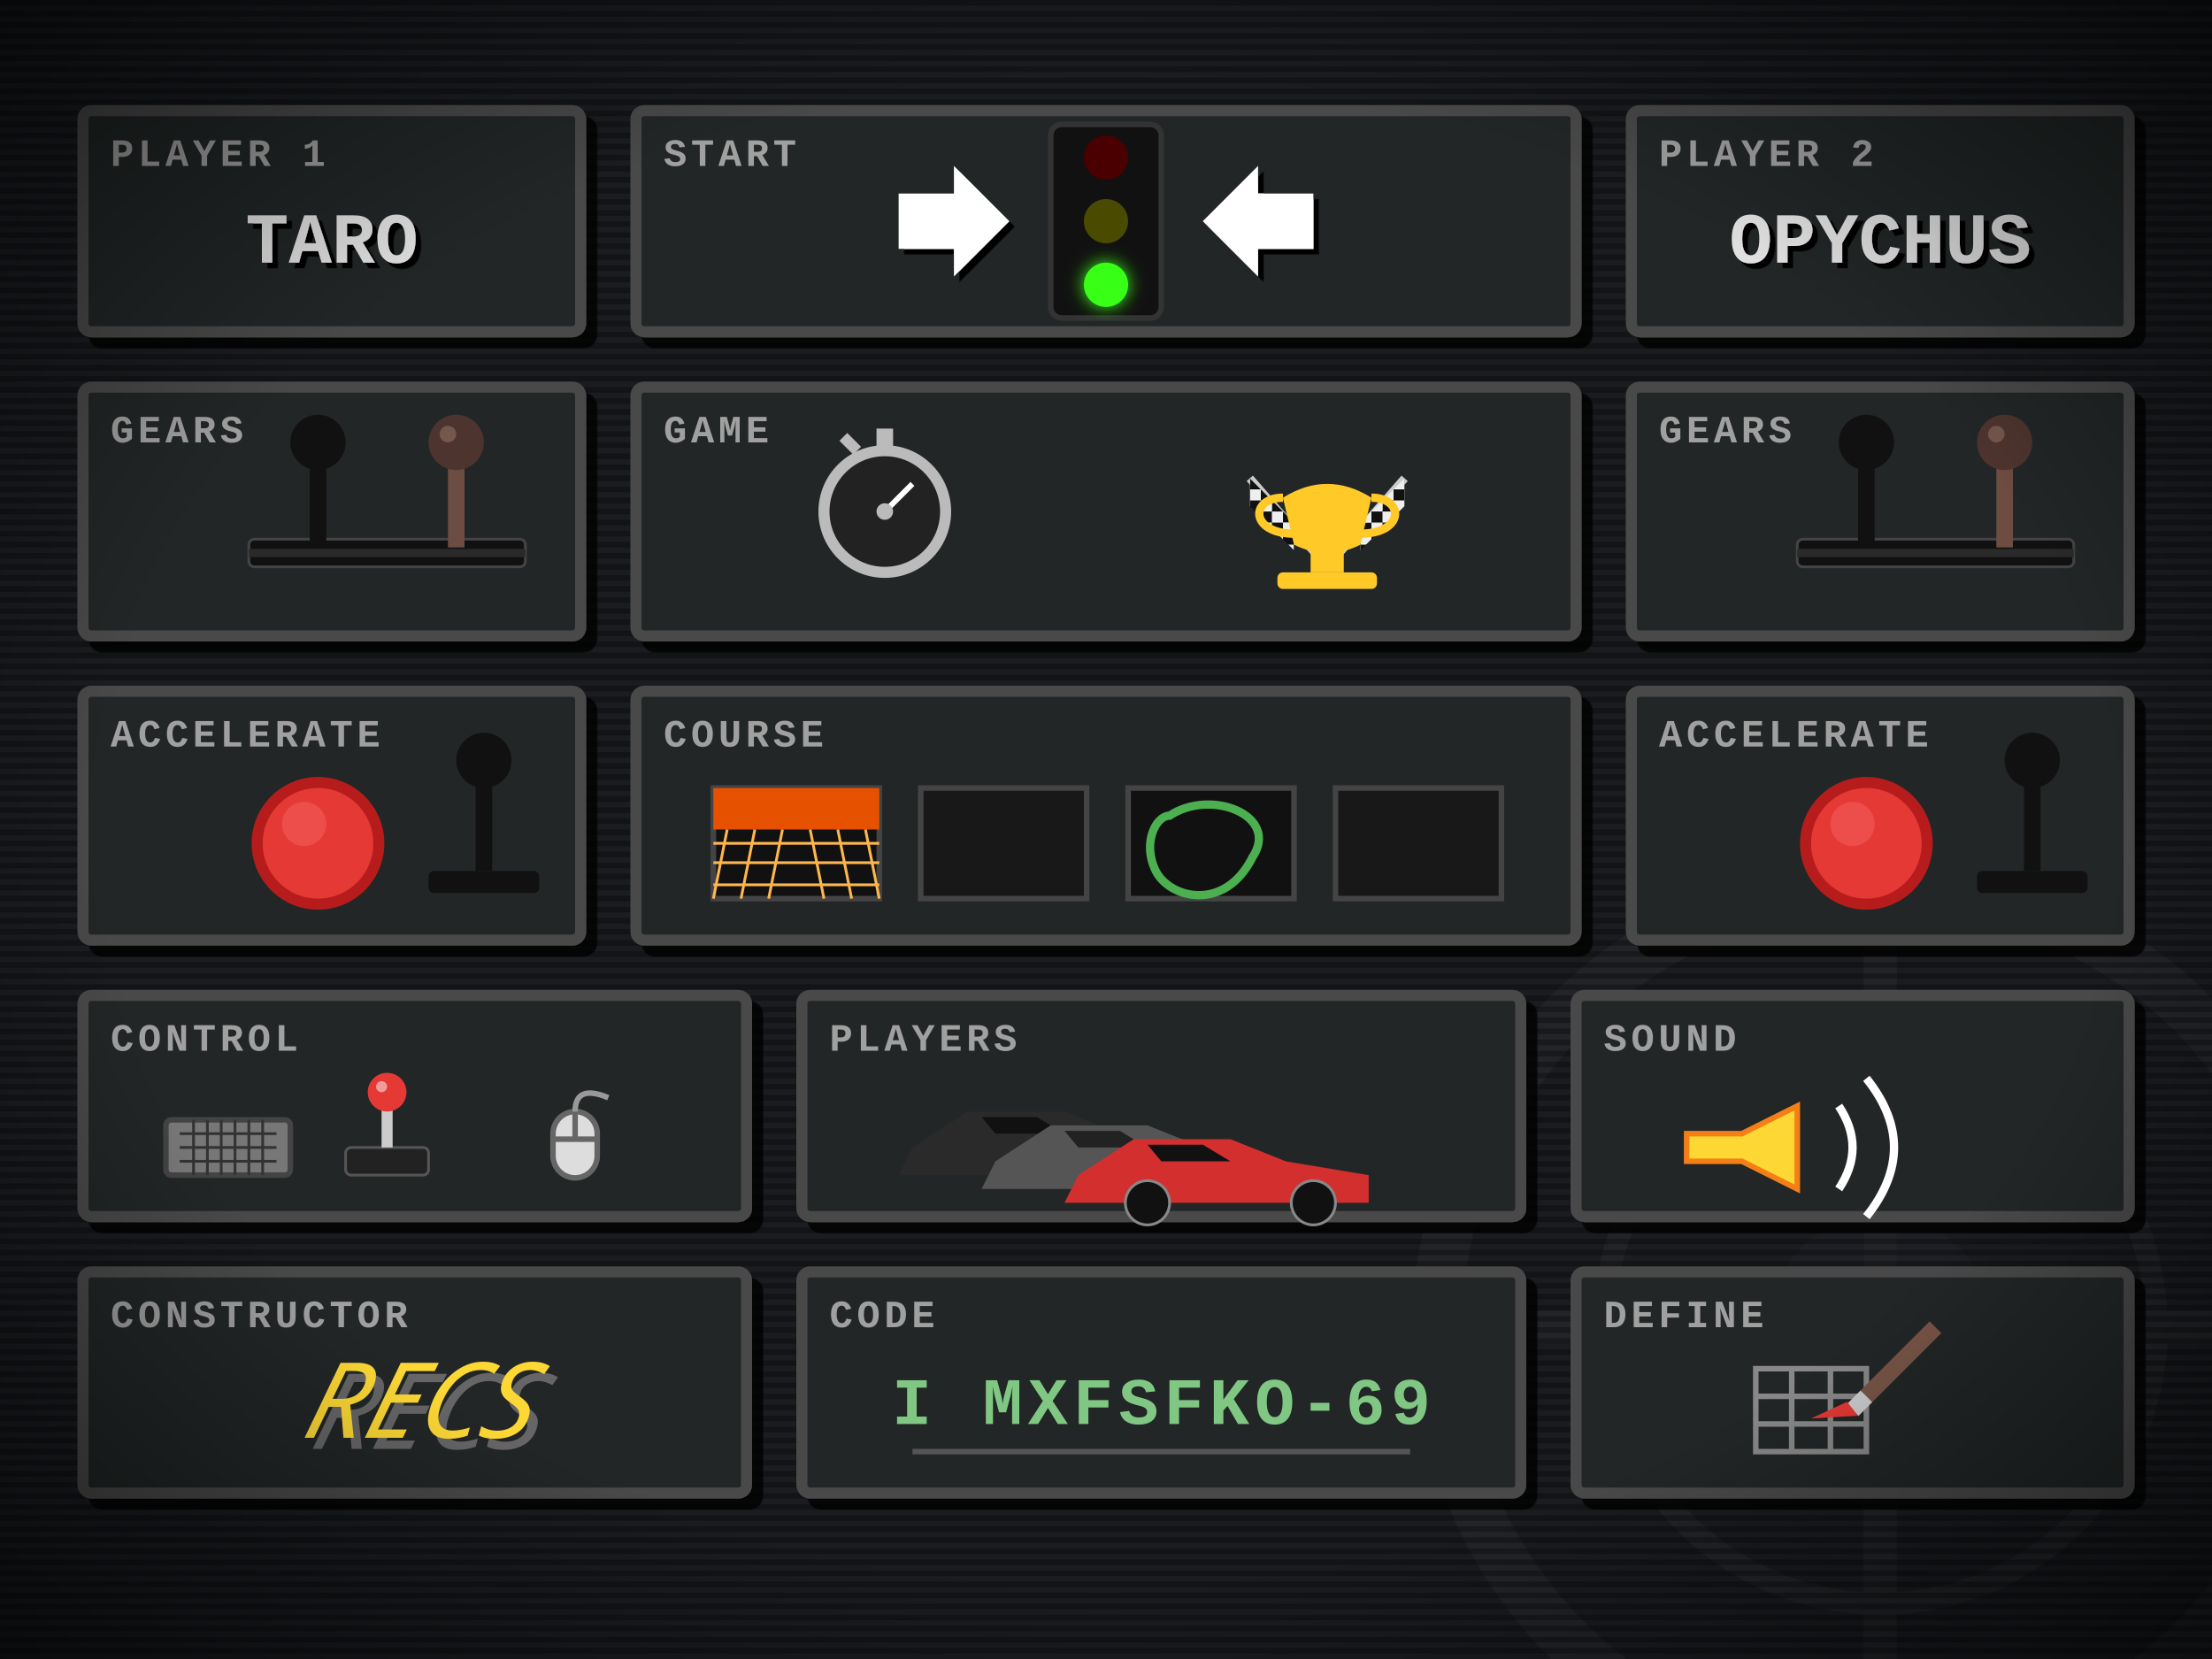
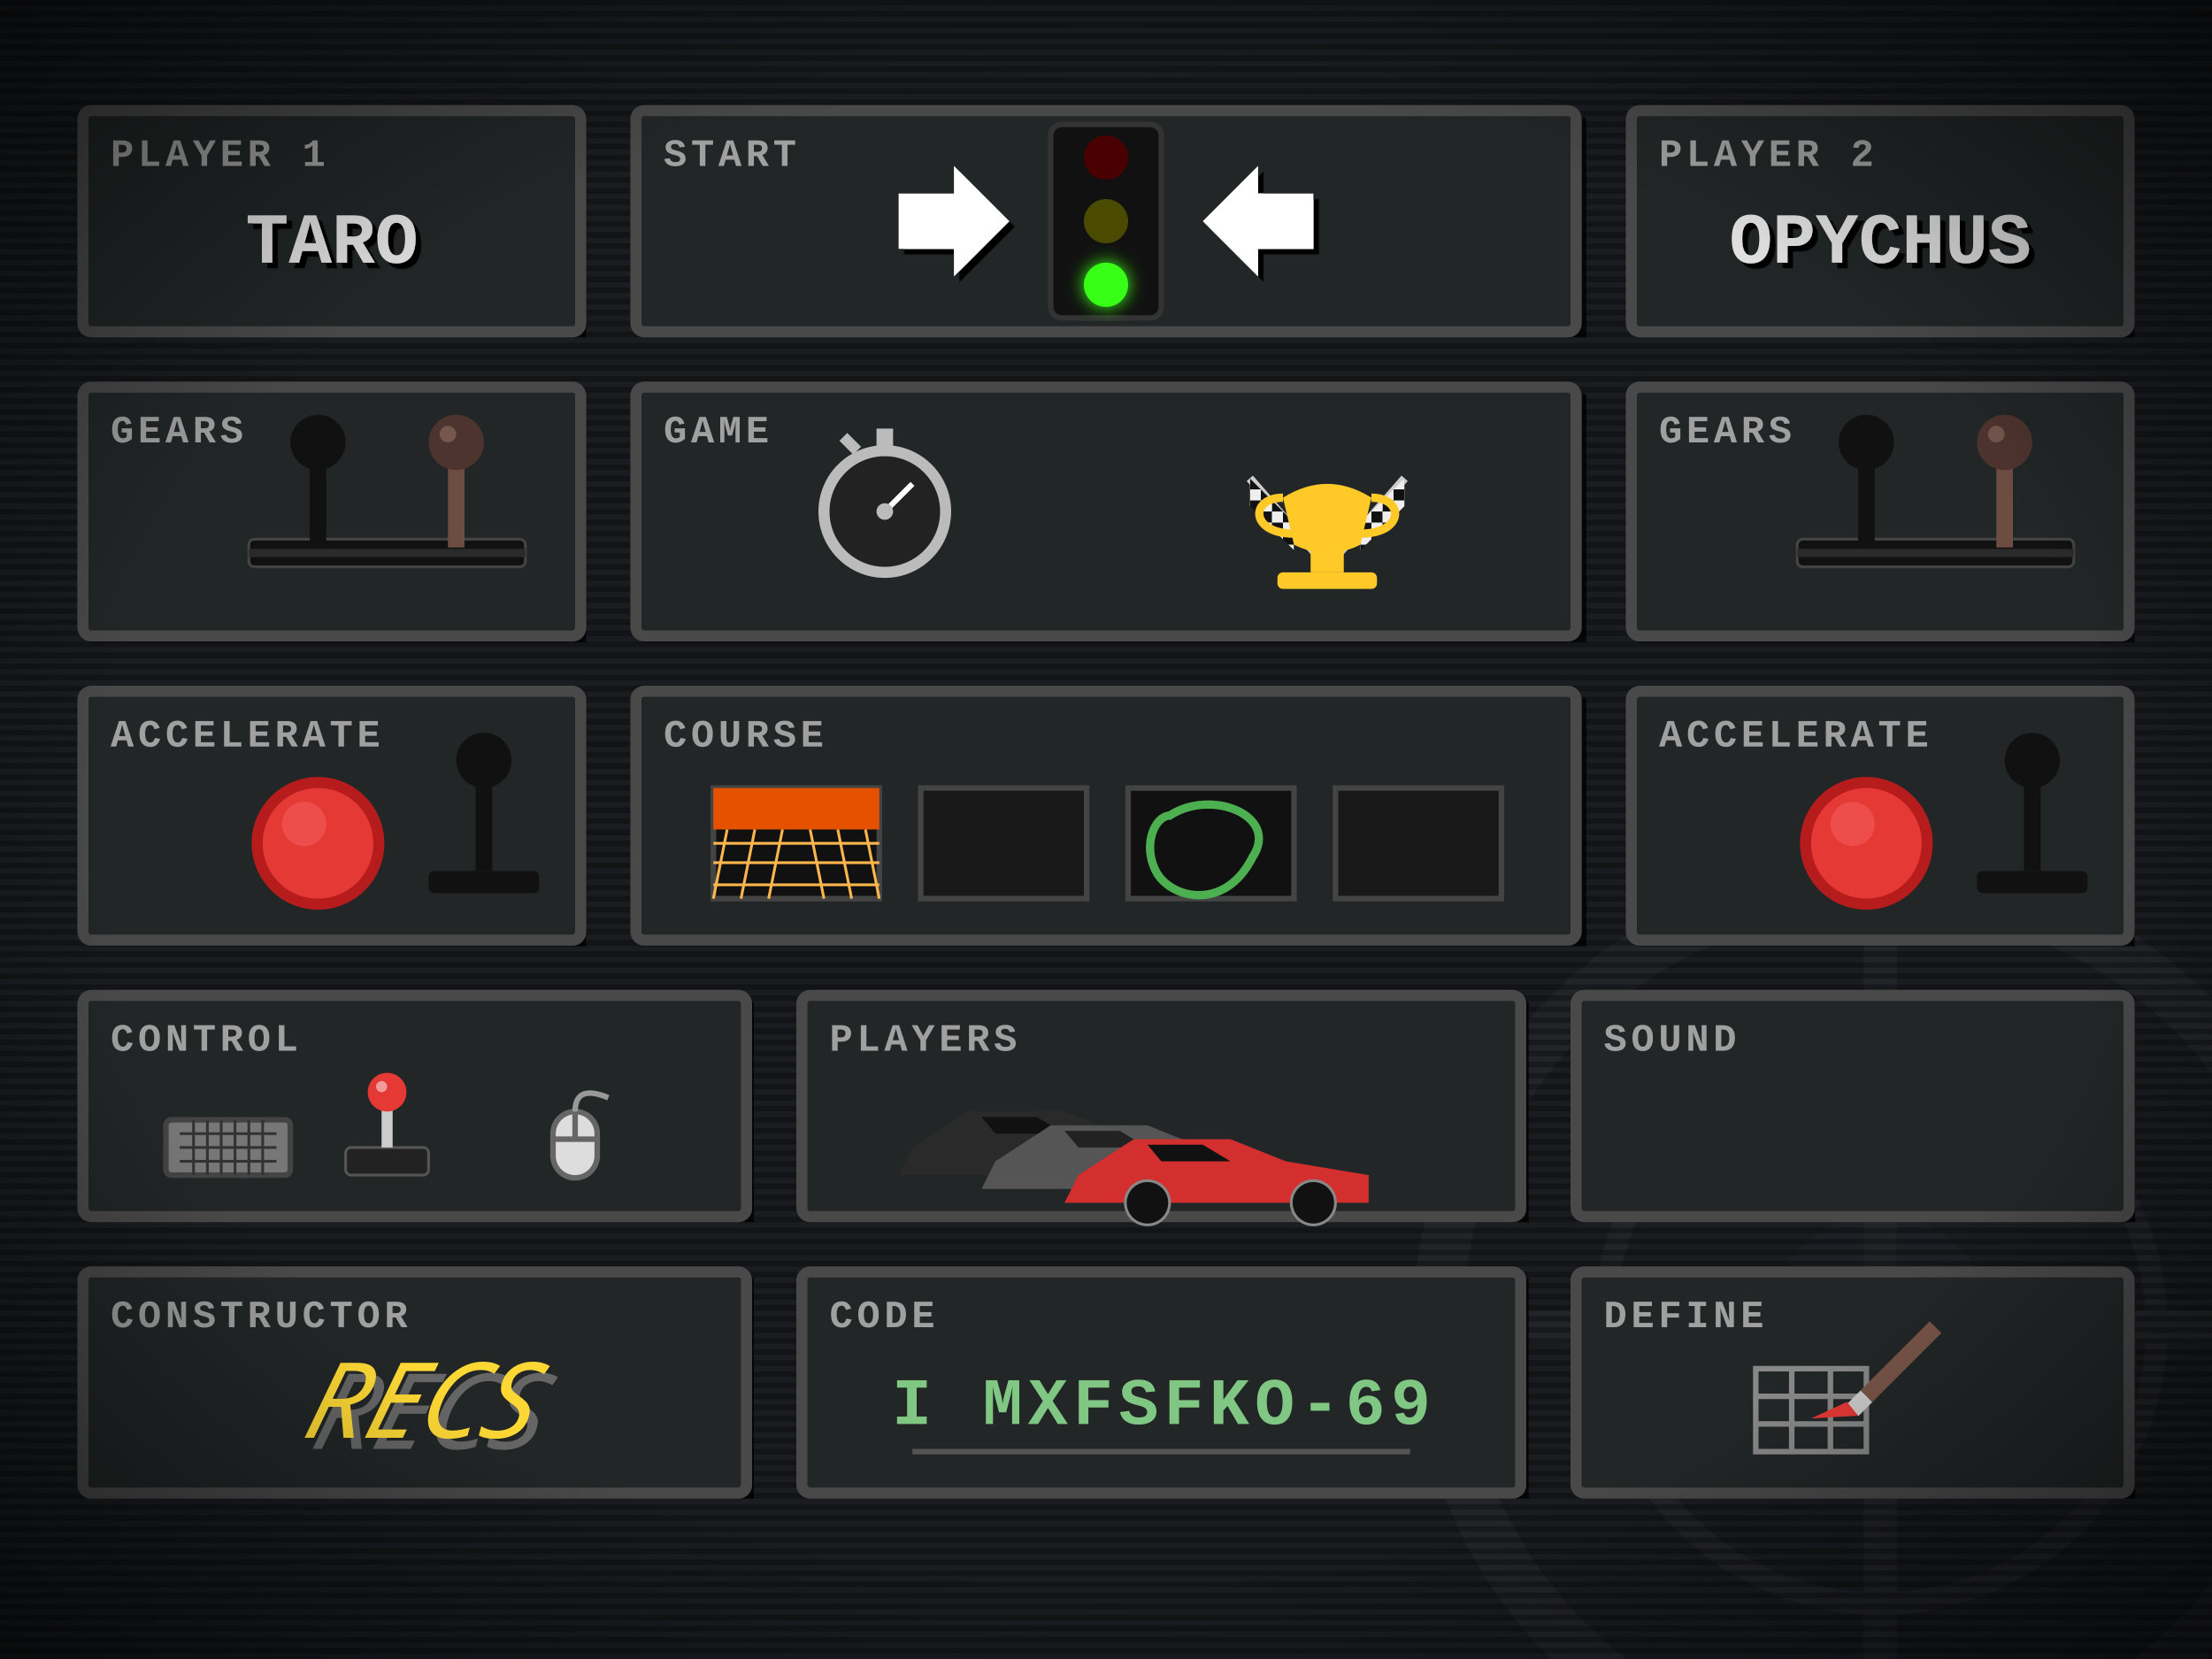
- <svg xmlns="http://www.w3.org/2000/svg" viewBox="0 0 800 600" width="800" height="600">
-   <defs>
-     <filter id="shadow" x="-10%" y="-10%" width="130%" height="130%">
+ <svg xmlns="http://www.w3.org/2000/svg" viewBox="0 0 800 600" width="800" height="600" version="1.1" id="svg62">
+   <defs id="defs13">
+     <filter id="shadow" x="-0.011" y="-0.025" width="1.022" height="1.05">
      <feDropShadow dx="4" dy="4" stdDeviation="0" flood-color="#000" flood-opacity="0.8" />
    </filter>
-     <filter id="glow-green" x="-50%" y="-50%" width="200%" height="200%">
-       <feGaussianBlur stdDeviation="3" result="blur" />
-       <feMerge>
-         <feMergeNode in="blur" />
-         <feMergeNode in="SourceGraphic" />
+     <filter id="glow-green" x="-0.45" y="-0.45" width="1.9" height="1.9">
+       <feGaussianBlur stdDeviation="3" result="blur" id="feGaussianBlur1" />
+       <feMerge id="feMerge2">
+         <feMergeNode in="blur" id="feMergeNode1" />
+         <feMergeNode in="SourceGraphic" id="feMergeNode2" />
      </feMerge>
    </filter>
    <pattern id="scanlines" width="4" height="4" patternUnits="userSpaceOnUse">
-       <rect width="4" height="2" fill="#000" opacity="0.3" />
+       <rect width="4" height="2" fill="#000" opacity="0.3" id="rect2" />
    </pattern>
    <radialGradient id="vignette" cx="50%" cy="50%" r="75%">
-       <stop offset="60%" stop-color="#000" stop-opacity="0" />
-       <stop offset="100%" stop-color="#000" stop-opacity="0.7" />
+       <stop offset="60%" stop-color="#000" stop-opacity="0" id="stop2" />
+       <stop offset="100%" stop-color="#000" stop-opacity="0.7" id="stop3" />
    </radialGradient>
    <pattern id="checker" width="8" height="8" patternUnits="userSpaceOnUse">
-       <rect width="4" height="4" fill="#111" />
-       <rect x="4" y="4" width="4" height="4" fill="#111" />
-       <rect x="4" width="4" height="4" fill="#eee" />
-       <rect y="4" width="4" height="4" fill="#eee" />
+       <rect width="4" height="4" fill="#111" id="rect3" />
+       <rect x="4" y="4" width="4" height="4" fill="#111" id="rect4" />
+       <rect x="4" width="4" height="4" fill="#eee" id="rect5" />
+       <rect y="4" width="4" height="4" fill="#eee" id="rect6" />
    </pattern>
    <g id="gear_content">
-       <rect x="60" y="55" width="100" height="10" fill="#111" rx="2" stroke="#444" stroke-width="1" />
-       <line x1="60" y1="60" x2="160" y2="60" stroke="#2a2a2a" stroke-width="3" />
-       <line x1="85" y1="58" x2="85" y2="20" stroke="#111" stroke-width="6" />
-       <circle cx="85" cy="20" r="10" fill="#111" />
-       <line x1="135" y1="58" x2="135" y2="20" stroke="#6d4c41" stroke-width="6" />
-       <circle cx="135" cy="20" r="10" fill="#4e342e" />
-       <circle cx="132" cy="17" r="3" fill="#8d6e63" opacity="0.6" />
+       <rect x="60" y="55" width="100" height="10" fill="#111" rx="2" stroke="#444" stroke-width="1" id="rect7" />
+       <line x1="60" y1="60" x2="160" y2="60" stroke="#2a2a2a" stroke-width="3" id="line7" />
+       <line x1="85" y1="58" x2="85" y2="20" stroke="#111" stroke-width="6" id="line8" />
+       <circle cx="85" cy="20" r="10" fill="#111" id="circle8" />
+       <line x1="135" y1="58" x2="135" y2="20" stroke="#6d4c41" stroke-width="6" id="line9" />
+       <circle cx="135" cy="20" r="10" fill="#4e342e" id="circle9" />
+       <circle cx="132" cy="17" r="3" fill="#8d6e63" opacity="0.6" id="circle10" />
    </g>
    <g id="accel_content">
-       <circle cx="85" cy="55" r="22" fill="#e53935" stroke="#b71c1c" stroke-width="4" />
-       <circle cx="80" cy="48" r="8" fill="#ef5350" opacity="0.8" />
-       <rect x="125" y="65" width="40" height="8" fill="#111" rx="2" />
-       <line x1="145" y1="65" x2="145" y2="25" stroke="#111" stroke-width="6" />
-       <circle cx="145" cy="25" r="10" fill="#111" />
+       <circle cx="85" cy="55" r="22" fill="#e53935" stroke="#b71c1c" stroke-width="4" id="circle11" />
+       <circle cx="80" cy="48" r="8" fill="#ef5350" opacity="0.8" id="circle12" />
+       <rect x="125" y="65" width="40" height="8" fill="#111" rx="2" id="rect12" />
+       <line x1="145" y1="65" x2="145" y2="25" stroke="#111" stroke-width="6" id="line12" />
+       <circle cx="145" cy="25" r="10" fill="#111" id="circle13" />
    </g>
-     <style>
+     <style id="style13">
            .box { fill: #242528; stroke: #4a4a4a; stroke-width: 4; rx: 3; filter: url(#shadow); }
            .start-box { fill: #242528; stroke: #e53935; stroke-width: 5; rx: 3; filter: url(#shadow); }
            .title { fill: #a0a0a0; font-family: 'Courier New', Courier, monospace; font-size: 14px; font-weight: bold; letter-spacing: 1.5px; text-transform: uppercase; }
            .val { fill: #e0e0e0; font-family: 'Courier New', Courier, monospace; font-size: 26px; font-weight: 900; text-transform: uppercase; }
            .code-text { fill: #81c784; font-family: 'Courier New', Courier, monospace; font-size: 24px; font-weight: bold; letter-spacing: 2px; }
            .recs-text { font-family: 'Impact', 'Arial Black', sans-serif; font-size: 38px; font-style: italic; text-transform: uppercase; }
        </style>
  </defs>
-   <rect width="100%" height="100%" fill="#1a1c20" />
-   <g transform="translate(680, 480)" stroke="#2c2f35" fill="none" opacity="0.4">
-     <circle r="160" stroke-width="18" />
-     <circle r="100" stroke-width="8" />
-     <path d="M -180,0 L 180,0 M 0,-180 L 0,180" stroke-width="12" />
-     <circle r="40" fill="#2c2f35" opacity="0.5" />
+   <rect width="100%" height="100%" fill="#1a1c20" id="rect13" />
+   <g transform="translate(680, 480)" stroke="#2c2f35" fill="none" opacity="0.4" id="g16">
+     <circle r="160" stroke-width="18" id="circle14" />
+     <circle r="100" stroke-width="8" id="circle15" />
+     <path d="M -180,0 L 180,0 M 0,-180 L 0,180" stroke-width="12" id="path15" />
+     <circle r="40" fill="#2c2f35" opacity="0.5" id="circle16" />
  </g>
-   <rect width="100%" height="100%" fill="url(#scanlines)" pointer-events="none" />
-   <rect x="30" y="40" width="180" height="80" class="box" />
-   <text x="40" y="60" class="title">PLAYER 1</text>
-   <text x="120" y="95" class="val" text-anchor="middle" filter="drop-shadow(2px 2px 0px #000)">TARO</text>
-   <rect x="230" y="40" width="340" height="80" class="box" />
-   <text x="240" y="60" class="title">START</text>
-   <polygon points="325,70 345,70 345,60 365,80 345,100 345,90 325,90" fill="#fff" filter="drop-shadow(2px 2px 0px #000)" />
-   <rect x="380" y="45" width="40" height="70" fill="#111" stroke="#333" stroke-width="2" rx="4" />
-   <circle cx="400" cy="57" r="8" fill="#4a0000" />
-   <circle cx="400" cy="80" r="8" fill="#4a4a00" />
-   <circle cx="400" cy="103" r="8" fill="#39ff14" filter="url(#glow-green)" />
-   <polygon points="475,70 455,70 455,60 435,80 455,100 455,90 475,90" fill="#fff" filter="drop-shadow(2px 2px 0px #000)" />
-   <rect x="590" y="40" width="180" height="80" class="box" />
-   <text x="600" y="60" class="title">PLAYER 2</text>
-   <text x="680" y="95" class="val" text-anchor="middle" filter="drop-shadow(2px 2px 0px #000)">OPYCHUS</text>
-   <g transform="translate(30, 140)">
-     <rect x="0" y="0" width="180" height="90" class="box" />
-     <text x="10" y="20" class="title">GEARS</text>
-     <use href="#gear_content" />
+   <rect width="100%" height="100%" fill="url(#scanlines)" pointer-events="none" id="rect16" />
+   <rect x="30" y="40" width="180" height="80" class="box" id="rect17" />
+   <text x="40" y="60" class="title" id="text17">PLAYER 1</text>
+   <text x="120" y="95" class="val" text-anchor="middle" filter="drop-shadow(2px 2px 0px #000)" id="text18">TARO</text>
+   <rect x="230" y="40" width="340" height="80" class="box" id="rect18" />
+   <text x="240" y="60" class="title" id="text19">START</text>
+   <polygon points="325,70 345,70 345,60 365,80 345,100 345,90 325,90" fill="#fff" filter="drop-shadow(2px 2px 0px #000)" id="polygon19" />
+   <rect x="380" y="45" width="40" height="70" fill="#111" stroke="#333" stroke-width="2" rx="4" id="rect19" />
+   <circle cx="400" cy="57" r="8" fill="#4a0000" id="circle19" />
+   <circle cx="400" cy="80" r="8" fill="#4a4a00" id="circle20" />
+   <circle cx="400" cy="103" r="8" fill="#39ff14" filter="url(#glow-green)" id="circle21" />
+   <polygon points="475,70 455,70 455,60 435,80 455,100 455,90 475,90" fill="#fff" filter="drop-shadow(2px 2px 0px #000)" id="polygon21" />
+   <rect x="590" y="40" width="180" height="80" class="box" id="rect21" />
+   <text x="600" y="60" class="title" id="text21">PLAYER 2</text>
+   <text x="680" y="95" class="val" text-anchor="middle" filter="drop-shadow(2px 2px 0px #000)" id="text22">OPYCHUS</text>
+   <g transform="translate(30, 140)" id="g23">
+     <rect x="0" y="0" width="180" height="90" class="box" id="rect22" />
+     <text x="10" y="20" class="title" id="text23">GEARS</text>
+     <use href="#gear_content" id="use23" />
  </g>
-   <g transform="translate(30, 250)">
-     <rect x="0" y="0" width="180" height="90" class="box" />
-     <text x="10" y="20" class="title">ACCELERATE</text>
-     <use href="#accel_content" />
+   <g transform="translate(30, 250)" id="g24">
+     <rect x="0" y="0" width="180" height="90" class="box" id="rect23" />
+     <text x="10" y="20" class="title" id="text24">ACCELERATE</text>
+     <use href="#accel_content" id="use24" />
  </g>
-   <g transform="translate(230, 140)">
-     <rect x="0" y="0" width="340" height="90" class="box" />
-     <text x="10" y="20" class="title">GAME</text>
-     <g transform="translate(90, 45)">
-       <circle cx="0" cy="0" r="22" fill="#222" stroke="#bbb" stroke-width="4" />
-       <line x1="0" y1="-22" x2="0" y2="-30" stroke="#bbb" stroke-width="6" />
-       <line x1="-10" y1="-22" x2="-15" y2="-27" stroke="#bbb" stroke-width="4" />
-       <line x1="0" y1="0" x2="10" y2="-10" stroke="#fff" stroke-width="2" />
-       <circle cx="0" cy="0" r="3" fill="#bbb" />
+   <g transform="translate(230, 140)" id="g34">
+     <rect x="0" y="0" width="340" height="90" class="box" id="rect24" />
+     <text x="10" y="20" class="title" id="text25">GAME</text>
+     <g transform="translate(90, 45)" id="g27">
+       <circle cx="0" cy="0" r="22" fill="#222" stroke="#bbb" stroke-width="4" id="circle25" />
+       <line x1="0" y1="-22" x2="0" y2="-30" stroke="#bbb" stroke-width="6" id="line25" />
+       <line x1="-10" y1="-22" x2="-15" y2="-27" stroke="#bbb" stroke-width="4" id="line26" />
+       <line x1="0" y1="0" x2="10" y2="-10" stroke="#fff" stroke-width="2" id="line27" />
+       <circle cx="0" cy="0" r="3" fill="#bbb" id="circle27" />
    </g>
-     <g transform="translate(250, 45)">
-       <line x1="0" y1="20" x2="-28" y2="-12" stroke="#ccc" stroke-width="3" />
-       <path d="M -28,-12 L -12,4 L -12,14 L -28,-2 Z" fill="url(#checker)" />
-       <line x1="0" y1="20" x2="28" y2="-12" stroke="#ccc" stroke-width="3" />
-       <path d="M 28,-12 L 12,4 L 12,14 L 28,-2 Z" fill="url(#checker)" />
-       <path d="M -16,-5 Q 0,-15 16,-5 L 12,12 Q 0,18 -12,12 Z" fill="#ffca28" />
-       <path d="M -16,-5 C -28,-5 -28,8 -12,8" fill="none" stroke="#ffca28" stroke-width="3" />
-       <path d="M 16,-5 C 28,-5 28,8 12,8" fill="none" stroke="#ffca28" stroke-width="3" />
-       <rect x="-6" y="12" width="12" height="10" fill="#ffca28" />
-       <rect x="-18" y="22" width="36" height="6" fill="#ffca28" rx="2" />
+     <g transform="translate(250, 45)" id="g33">
+       <line x1="0" y1="20" x2="-28" y2="-12" stroke="#ccc" stroke-width="3" id="line28" />
+       <path d="M -28,-12 L -12,4 L -12,14 L -28,-2 Z" fill="url(#checker)" id="path28" />
+       <line x1="0" y1="20" x2="28" y2="-12" stroke="#ccc" stroke-width="3" id="line29" />
+       <path d="M 28,-12 L 12,4 L 12,14 L 28,-2 Z" fill="url(#checker)" id="path29" />
+       <path d="M -16,-5 Q 0,-15 16,-5 L 12,12 Q 0,18 -12,12 Z" fill="#ffca28" id="path30" />
+       <path d="M -16,-5 C -28,-5 -28,8 -12,8" fill="none" stroke="#ffca28" stroke-width="3" id="path31" />
+       <path d="M 16,-5 C 28,-5 28,8 12,8" fill="none" stroke="#ffca28" stroke-width="3" id="path32" />
+       <rect x="-6" y="12" width="12" height="10" fill="#ffca28" id="rect32" />
+       <rect x="-18" y="22" width="36" height="6" fill="#ffca28" rx="2" id="rect33" />
    </g>
  </g>
-   <g transform="translate(230, 250)">
-     <rect x="0" y="0" width="340" height="90" class="box" />
-     <text x="10" y="20" class="title">COURSE</text>
-     <g transform="translate(28, 35)">
-       <rect x="0" y="0" width="60" height="40" fill="#111" stroke="#444" stroke-width="2" />
-       <rect x="0" y="0" width="60" height="15" fill="#e65100" />
-       <path d="M 5,15 L 0,40 M 15,15 L 10,40 M 25,15 L 20,40 M 35,15 L 40,40 M 45,15 L 50,40 M 55,15 L 60,40" stroke="#ffb74d" stroke-width="1" />
-       <path d="M 0,20 L 60,20 M 0,27 L 60,27 M 0,35 L 60,35" stroke="#ffb74d" stroke-width="1" />
+   <g transform="translate(230, 250)" id="g41">
+     <rect x="0" y="0" width="340" height="90" class="box" id="rect34" />
+     <text x="10" y="20" class="title" id="text34">COURSE</text>
+     <g transform="translate(28, 35)" id="g37">
+       <rect x="0" y="0" width="60" height="40" fill="#111" stroke="#444" stroke-width="2" id="rect35" />
+       <rect x="0" y="0" width="60" height="15" fill="#e65100" id="rect36" />
+       <path d="M 5,15 L 0,40 M 15,15 L 10,40 M 25,15 L 20,40 M 35,15 L 40,40 M 45,15 L 50,40 M 55,15 L 60,40" stroke="#ffb74d" stroke-width="1" id="path36" />
+       <path d="M 0,20 L 60,20 M 0,27 L 60,27 M 0,35 L 60,35" stroke="#ffb74d" stroke-width="1" id="path37" />
    </g>
-     <g transform="translate(103, 35)">
-       <rect x="0" y="0" width="60" height="40" fill="#181818" stroke="#444" stroke-width="2" />
+     <g transform="translate(103, 35)" id="g38">
+       <rect x="0" y="0" width="60" height="40" fill="#181818" stroke="#444" stroke-width="2" id="rect37" />
    </g>
-     <g transform="translate(178, 35)">
-       <rect x="0" y="0" width="60" height="40" fill="#111" stroke="#444" stroke-width="2" />
-       <path d="M 15,10 C 30,0 55,10 45,25 C 35,45 15,40 10,30 C 5,20 10,10 15,10 Z" fill="none" stroke="#4caf50" stroke-width="3" />
+     <g transform="translate(178, 35)" id="g39">
+       <rect x="0" y="0" width="60" height="40" fill="#111" stroke="#444" stroke-width="2" id="rect38" />
+       <path d="M 15,10 C 30,0 55,10 45,25 C 35,45 15,40 10,30 C 5,20 10,10 15,10 Z" fill="none" stroke="#4caf50" stroke-width="3" id="path38" />
    </g>
-     <g transform="translate(253, 35)">
-       <rect x="0" y="0" width="60" height="40" fill="#181818" stroke="#444" stroke-width="2" />
+     <g transform="translate(253, 35)" id="g40">
+       <rect x="0" y="0" width="60" height="40" fill="#181818" stroke="#444" stroke-width="2" id="rect39" />
    </g>
  </g>
-   <g transform="translate(590, 140)">
-     <rect x="0" y="0" width="180" height="90" class="box" />
-     <text x="10" y="20" class="title">GEARS</text>
-     <use href="#gear_content" />
+   <g transform="translate(590, 140)" id="g42">
+     <rect x="0" y="0" width="180" height="90" class="box" id="rect41" />
+     <text x="10" y="20" class="title" id="text41">GEARS</text>
+     <use href="#gear_content" id="use41" />
  </g>
-   <g transform="translate(590, 250)">
-     <rect x="0" y="0" width="180" height="90" class="box" />
-     <text x="10" y="20" class="title">ACCELERATE</text>
-     <use href="#accel_content" />
+   <g transform="translate(590, 250)" id="g43">
+     <rect x="0" y="0" width="180" height="90" class="box" id="rect42" />
+     <text x="10" y="20" class="title" id="text42">ACCELERATE</text>
+     <use href="#accel_content" id="use42" />
  </g>
-   <rect x="30" y="360" width="240" height="80" class="box" />
-   <text x="40" y="380" class="title">CONTROL</text>
-   <rect x="60" y="405" width="45" height="20" fill="#777" rx="2" stroke="#444" stroke-width="2" />
-   <path d="M 65,410 L 100,410 M 65,415 L 100,415 M 65,420 L 100,420" stroke="#333" stroke-width="1" />
-   <path d="M 70,405 L 70,425 M 75,405 L 75,425 M 80,405 L 80,425 M 85,405 L 85,425 M 90,405 L 90,425 M 95,405 L 95,425" stroke="#333" stroke-width="1" />
-   <rect x="125" y="415" width="30" height="10" fill="#222" stroke="#555" stroke-width="1" rx="2" />
-   <line x1="140" y1="415" x2="140" y2="395" stroke="#ccc" stroke-width="4" />
-   <circle cx="140" cy="395" r="7" fill="#e53935" />
-   <circle cx="138" cy="393" r="2" fill="#fff" opacity="0.5" />
-   <rect x="200" y="402" width="16" height="24" rx="8" fill="#ddd" stroke="#666" stroke-width="2" />
-   <line x1="200" y1="412" x2="216" y2="412" stroke="#666" stroke-width="2" />
-   <line x1="208" y1="402" x2="208" y2="412" stroke="#666" stroke-width="2" />
-   <path d="M 208,402 Q 208,392 220,397" fill="none" stroke="#999" stroke-width="2" />
-   <rect x="290" y="360" width="260" height="80" class="box" />
-   <text x="300" y="380" class="title">PLAYERS</text>
-   <path d="M 330,415 L 350,402 L 385,402 L 405,410 L 435,415 L 435,425 L 325,425 Z" fill="#2a2a2a" />
-   <polygon points="355,404 375,404 385,410 360,410" fill="#111" />
-   <path d="M 360,420 L 380,407 L 415,407 L 435,415 L 465,420 L 465,430 L 355,430 Z" fill="#555" />
-   <polygon points="385,409 405,409 415,415 390,415" fill="#222" />
-   <path d="M 390,425 L 410,412 L 445,412 L 465,420 L 495,425 L 495,435 L 385,435 Z" fill="#d32f2f" />
-   <polygon points="415,414 435,414 445,420 420,420" fill="#111" />
-   <circle cx="415" cy="435" r="8" fill="#111" stroke="#888" stroke-width="1" />
-   <circle cx="475" cy="435" r="8" fill="#111" stroke="#888" stroke-width="1" />
-   <rect x="570" y="360" width="200" height="80" class="box" />
-   <text x="580" y="380" class="title">SOUND</text>
-   <polygon points="650,400 650,430 630,420 610,420 610,410 630,410" fill="#fdd835" stroke="#f57f17" stroke-width="2" />
-   <path d="M 665,400 Q 675,415 665,430" fill="none" stroke="#fff" stroke-width="3" />
-   <path d="M 675,390 Q 695,415 675,440" fill="none" stroke="#fff" stroke-width="3" />
-   <rect x="30" y="460" width="240" height="80" class="box" />
-   <text x="40" y="480" class="title">CONSTRUCTOR</text>
-   <g transform="translate(150, 520) skewX(-15)">
-     <text x="4" y="4" fill="#666" class="recs-text" text-anchor="middle">RECS</text>
-     <text x="0" y="0" fill="#fdd835" class="recs-text" text-anchor="middle">RECS</text>
+   <rect x="30" y="360" width="240" height="80" class="box" id="rect43" />
+   <text x="40" y="380" class="title" id="text43">CONTROL</text>
+   <rect x="60" y="405" width="45" height="20" fill="#777" rx="2" stroke="#444" stroke-width="2" id="rect44" />
+   <path d="M 65,410 L 100,410 M 65,415 L 100,415 M 65,420 L 100,420" stroke="#333" stroke-width="1" id="path44" />
+   <path d="M 70,405 L 70,425 M 75,405 L 75,425 M 80,405 L 80,425 M 85,405 L 85,425 M 90,405 L 90,425 M 95,405 L 95,425" stroke="#333" stroke-width="1" id="path45" />
+   <rect x="125" y="415" width="30" height="10" fill="#222" stroke="#555" stroke-width="1" rx="2" id="rect45" />
+   <line x1="140" y1="415" x2="140" y2="395" stroke="#ccc" stroke-width="4" id="line45" />
+   <circle cx="140" cy="395" r="7" fill="#e53935" id="circle45" />
+   <circle cx="138" cy="393" r="2" fill="#fff" opacity="0.5" id="circle46" />
+   <rect x="200" y="402" width="16" height="24" rx="8" fill="#ddd" stroke="#666" stroke-width="2" id="rect46" />
+   <line x1="200" y1="412" x2="216" y2="412" stroke="#666" stroke-width="2" id="line46" />
+   <line x1="208" y1="402" x2="208" y2="412" stroke="#666" stroke-width="2" id="line47" />
+   <path d="M 208,402 Q 208,392 220,397" fill="none" stroke="#999" stroke-width="2" id="path47" />
+   <rect x="290" y="360" width="260" height="80" class="box" id="rect47" />
+   <text x="300" y="380" class="title" id="text47">PLAYERS</text>
+   <path d="M 330,415 L 350,402 L 385,402 L 405,410 L 435,415 L 435,425 L 325,425 Z" fill="#2a2a2a" id="path48" />
+   <polygon points="355,404 375,404 385,410 360,410" fill="#111" id="polygon48" />
+   <path d="M 360,420 L 380,407 L 415,407 L 435,415 L 465,420 L 465,430 L 355,430 Z" fill="#555" id="path49" />
+   <polygon points="385,409 405,409 415,415 390,415" fill="#222" id="polygon49" />
+   <path d="M 390,425 L 410,412 L 445,412 L 465,420 L 495,425 L 495,435 L 385,435 Z" fill="#d32f2f" id="path50" />
+   <polygon points="415,414 435,414 445,420 420,420" fill="#111" id="polygon50" />
+   <circle cx="415" cy="435" r="8" fill="#111" stroke="#888" stroke-width="1" id="circle50" />
+   <circle cx="475" cy="435" r="8" fill="#111" stroke="#888" stroke-width="1" id="circle51" />
+   <rect x="570" y="360" width="200" height="80" class="box" id="rect51" />
+   <text x="580" y="380" class="title" id="text51">SOUND</text>
+   <rect x="30" y="460" width="240" height="80" class="box" id="rect52" />
+   <text x="40" y="480" class="title" id="text52">CONSTRUCTOR</text>
+   <g transform="translate(150, 520) skewX(-15)" id="g54">
+     <text x="4" y="4" fill="#666" class="recs-text" text-anchor="middle" id="text53">RECS</text>
+     <text x="0" y="0" fill="#fdd835" class="recs-text" text-anchor="middle" id="text54">RECS</text>
  </g>
-   <rect x="290" y="460" width="260" height="80" class="box" />
-   <text x="300" y="480" class="title">CODE</text>
-   <text x="420" y="515" class="code-text" text-anchor="middle">I MXFSFKO-69</text>
-   <line x1="330" y1="525" x2="510" y2="525" stroke="#555" stroke-width="2" />
-   <rect x="570" y="460" width="200" height="80" class="box" />
-   <text x="580" y="480" class="title">DEFINE</text>
-   <rect x="635" y="495" width="40" height="30" fill="none" stroke="#888" stroke-width="2" />
-   <line x1="635" y1="505" x2="675" y2="505" stroke="#888" stroke-width="2" />
-   <line x1="635" y1="515" x2="675" y2="515" stroke="#888" stroke-width="2" />
-   <line x1="648" y1="495" x2="648" y2="525" stroke="#888" stroke-width="2" />
-   <line x1="662" y1="495" x2="662" y2="525" stroke="#888" stroke-width="2" />
-   <line x1="700" y1="480" x2="675" y2="505" stroke="#795548" stroke-width="6" />
-   <line x1="675" y1="505" x2="670" y2="510" stroke="#ccc" stroke-width="6" />
-   <polygon points="672,512 655,513 668,507" fill="#e53935" />
-   <rect width="100%" height="100%" fill="url(#vignette)" pointer-events="none" />
+   <rect x="290" y="460" width="260" height="80" class="box" id="rect54" />
+   <text x="300" y="480" class="title" id="text55">CODE</text>
+   <text x="420" y="515" class="code-text" text-anchor="middle" id="text56">I MXFSFKO-69</text>
+   <line x1="330" y1="525" x2="510" y2="525" stroke="#555" stroke-width="2" id="line56" />
+   <rect x="570" y="460" width="200" height="80" class="box" id="rect56" />
+   <text x="580" y="480" class="title" id="text57">DEFINE</text>
+   <rect x="635" y="495" width="40" height="30" fill="none" stroke="#888" stroke-width="2" id="rect57" />
+   <line x1="635" y1="505" x2="675" y2="505" stroke="#888" stroke-width="2" id="line57" />
+   <line x1="635" y1="515" x2="675" y2="515" stroke="#888" stroke-width="2" id="line58" />
+   <line x1="648" y1="495" x2="648" y2="525" stroke="#888" stroke-width="2" id="line59" />
+   <line x1="662" y1="495" x2="662" y2="525" stroke="#888" stroke-width="2" id="line60" />
+   <line x1="700" y1="480" x2="675" y2="505" stroke="#795548" stroke-width="6" id="line61" />
+   <line x1="675" y1="505" x2="670" y2="510" stroke="#ccc" stroke-width="6" id="line62" />
+   <polygon points="672,512 655,513 668,507" fill="#e53935" id="polygon62" />
+   <rect width="100%" height="100%" fill="url(#vignette)" pointer-events="none" id="rect62" />
</svg>
